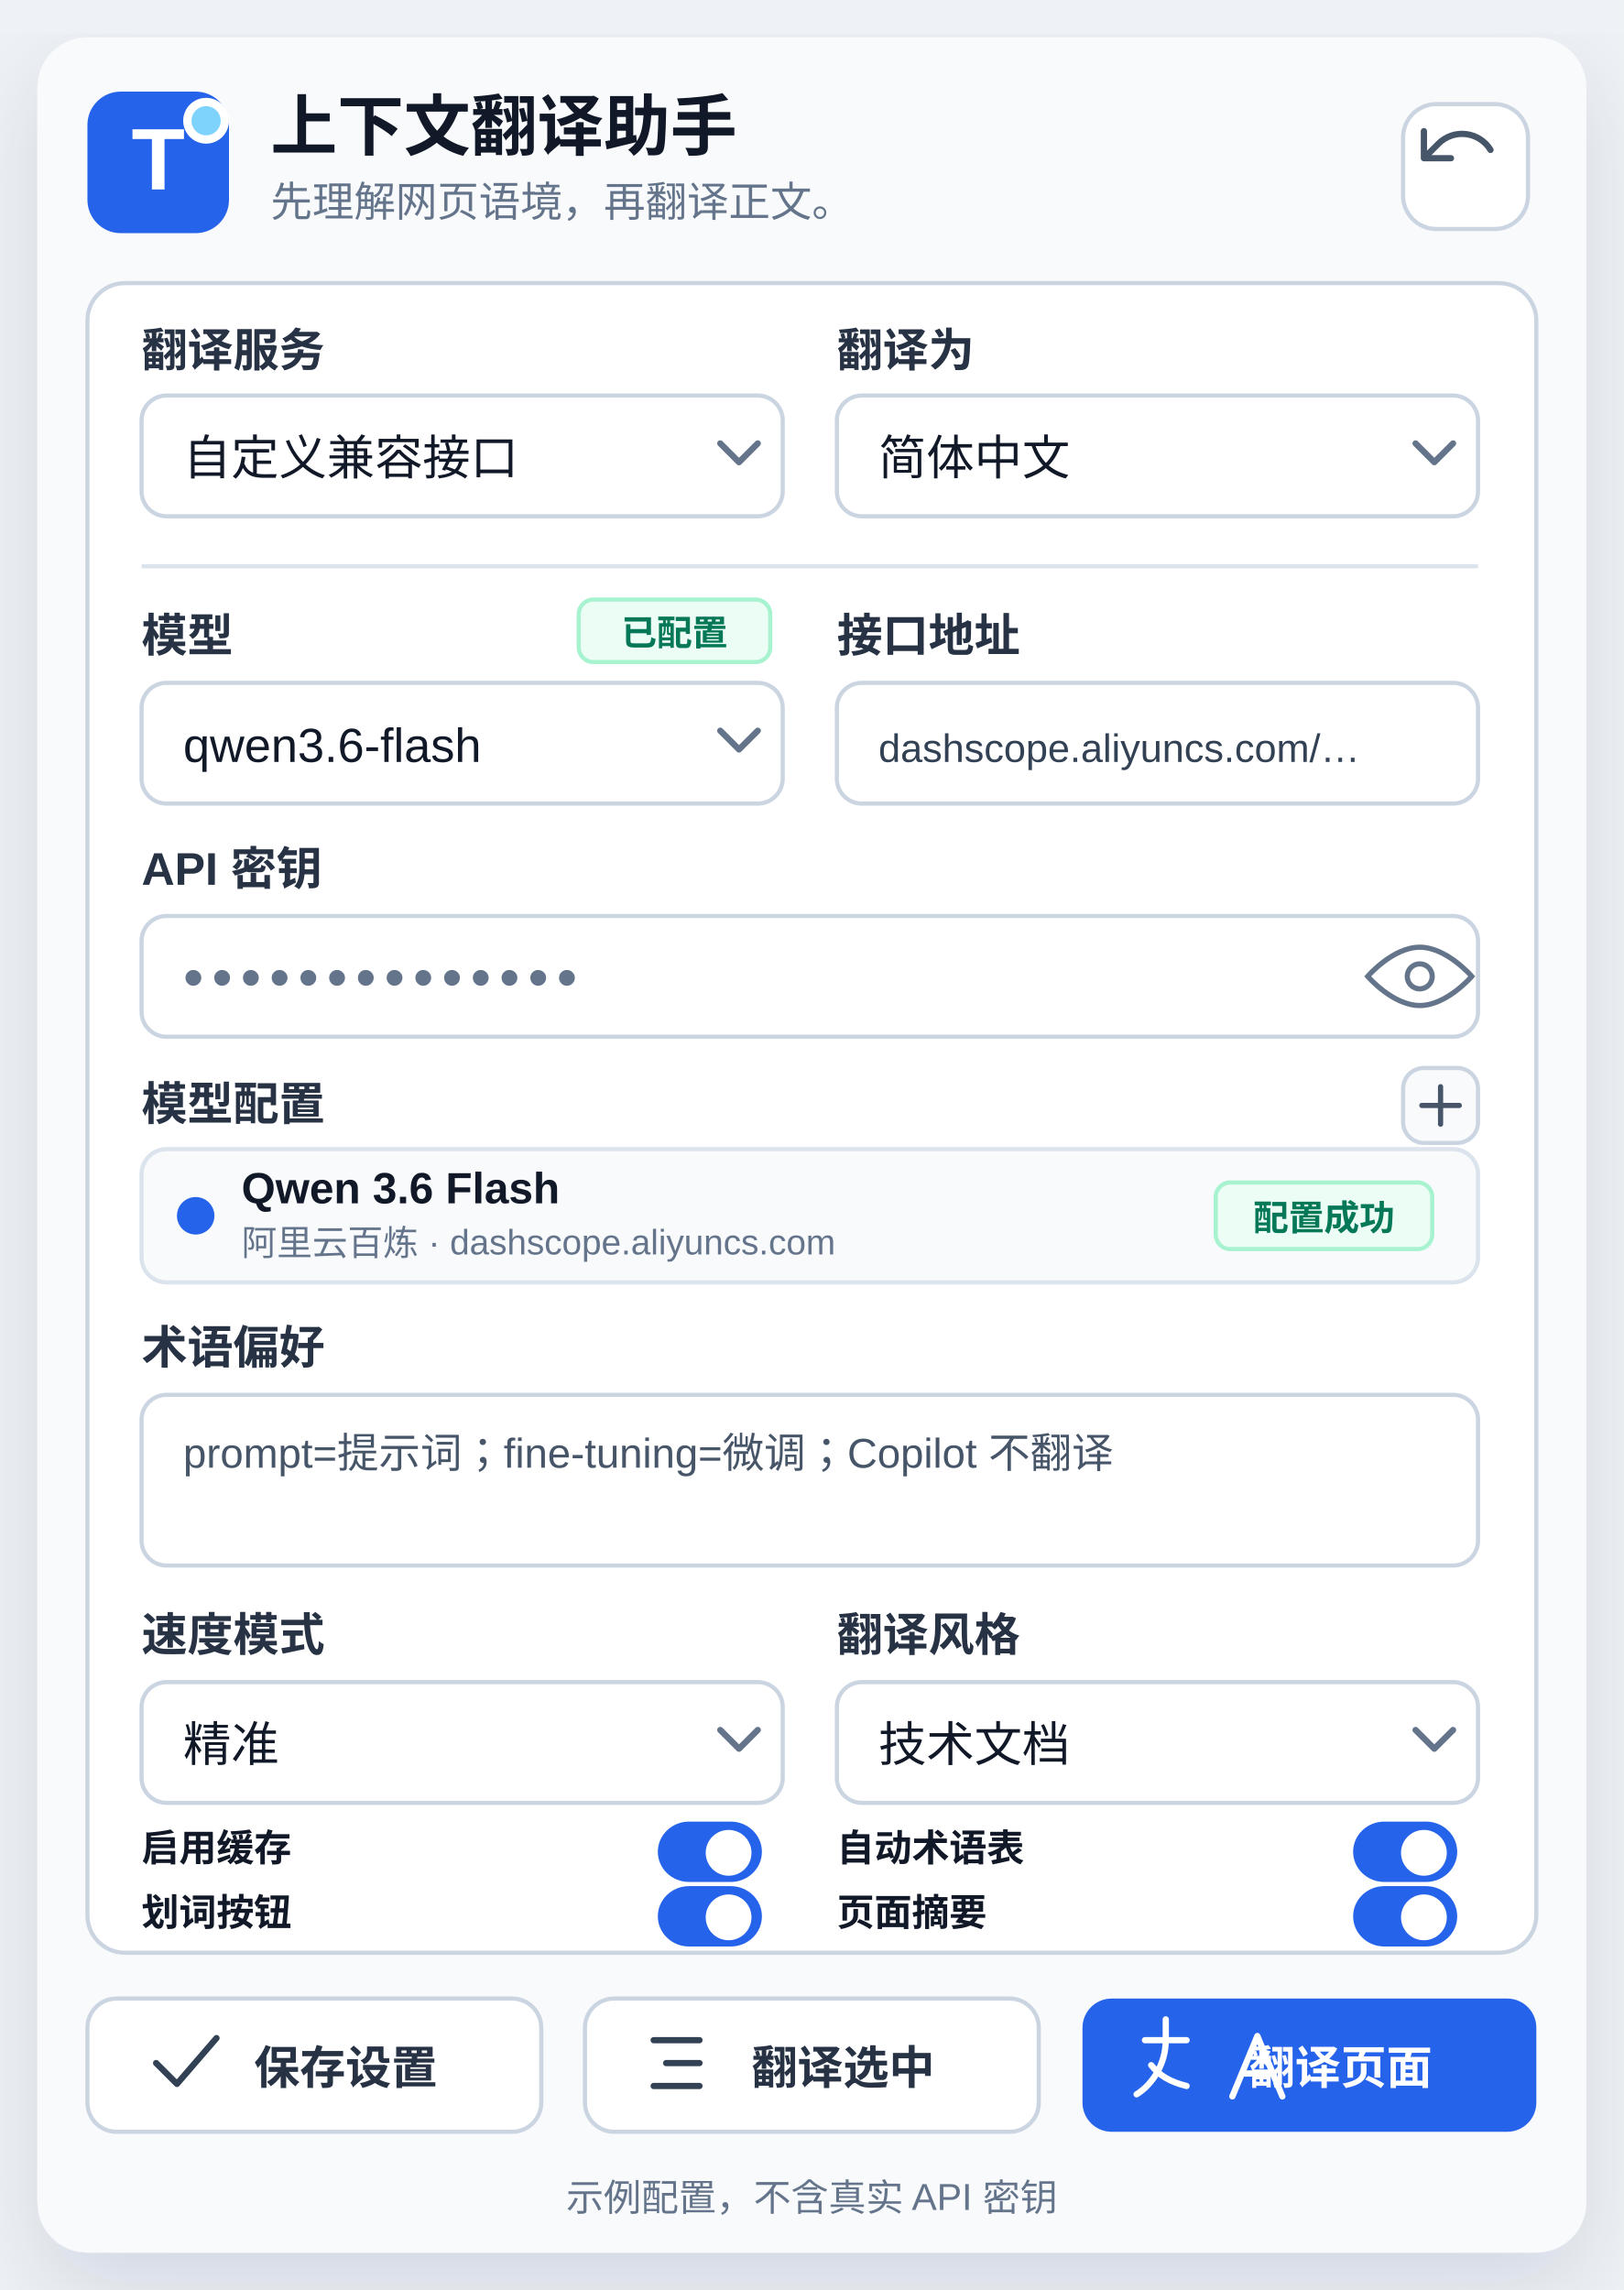
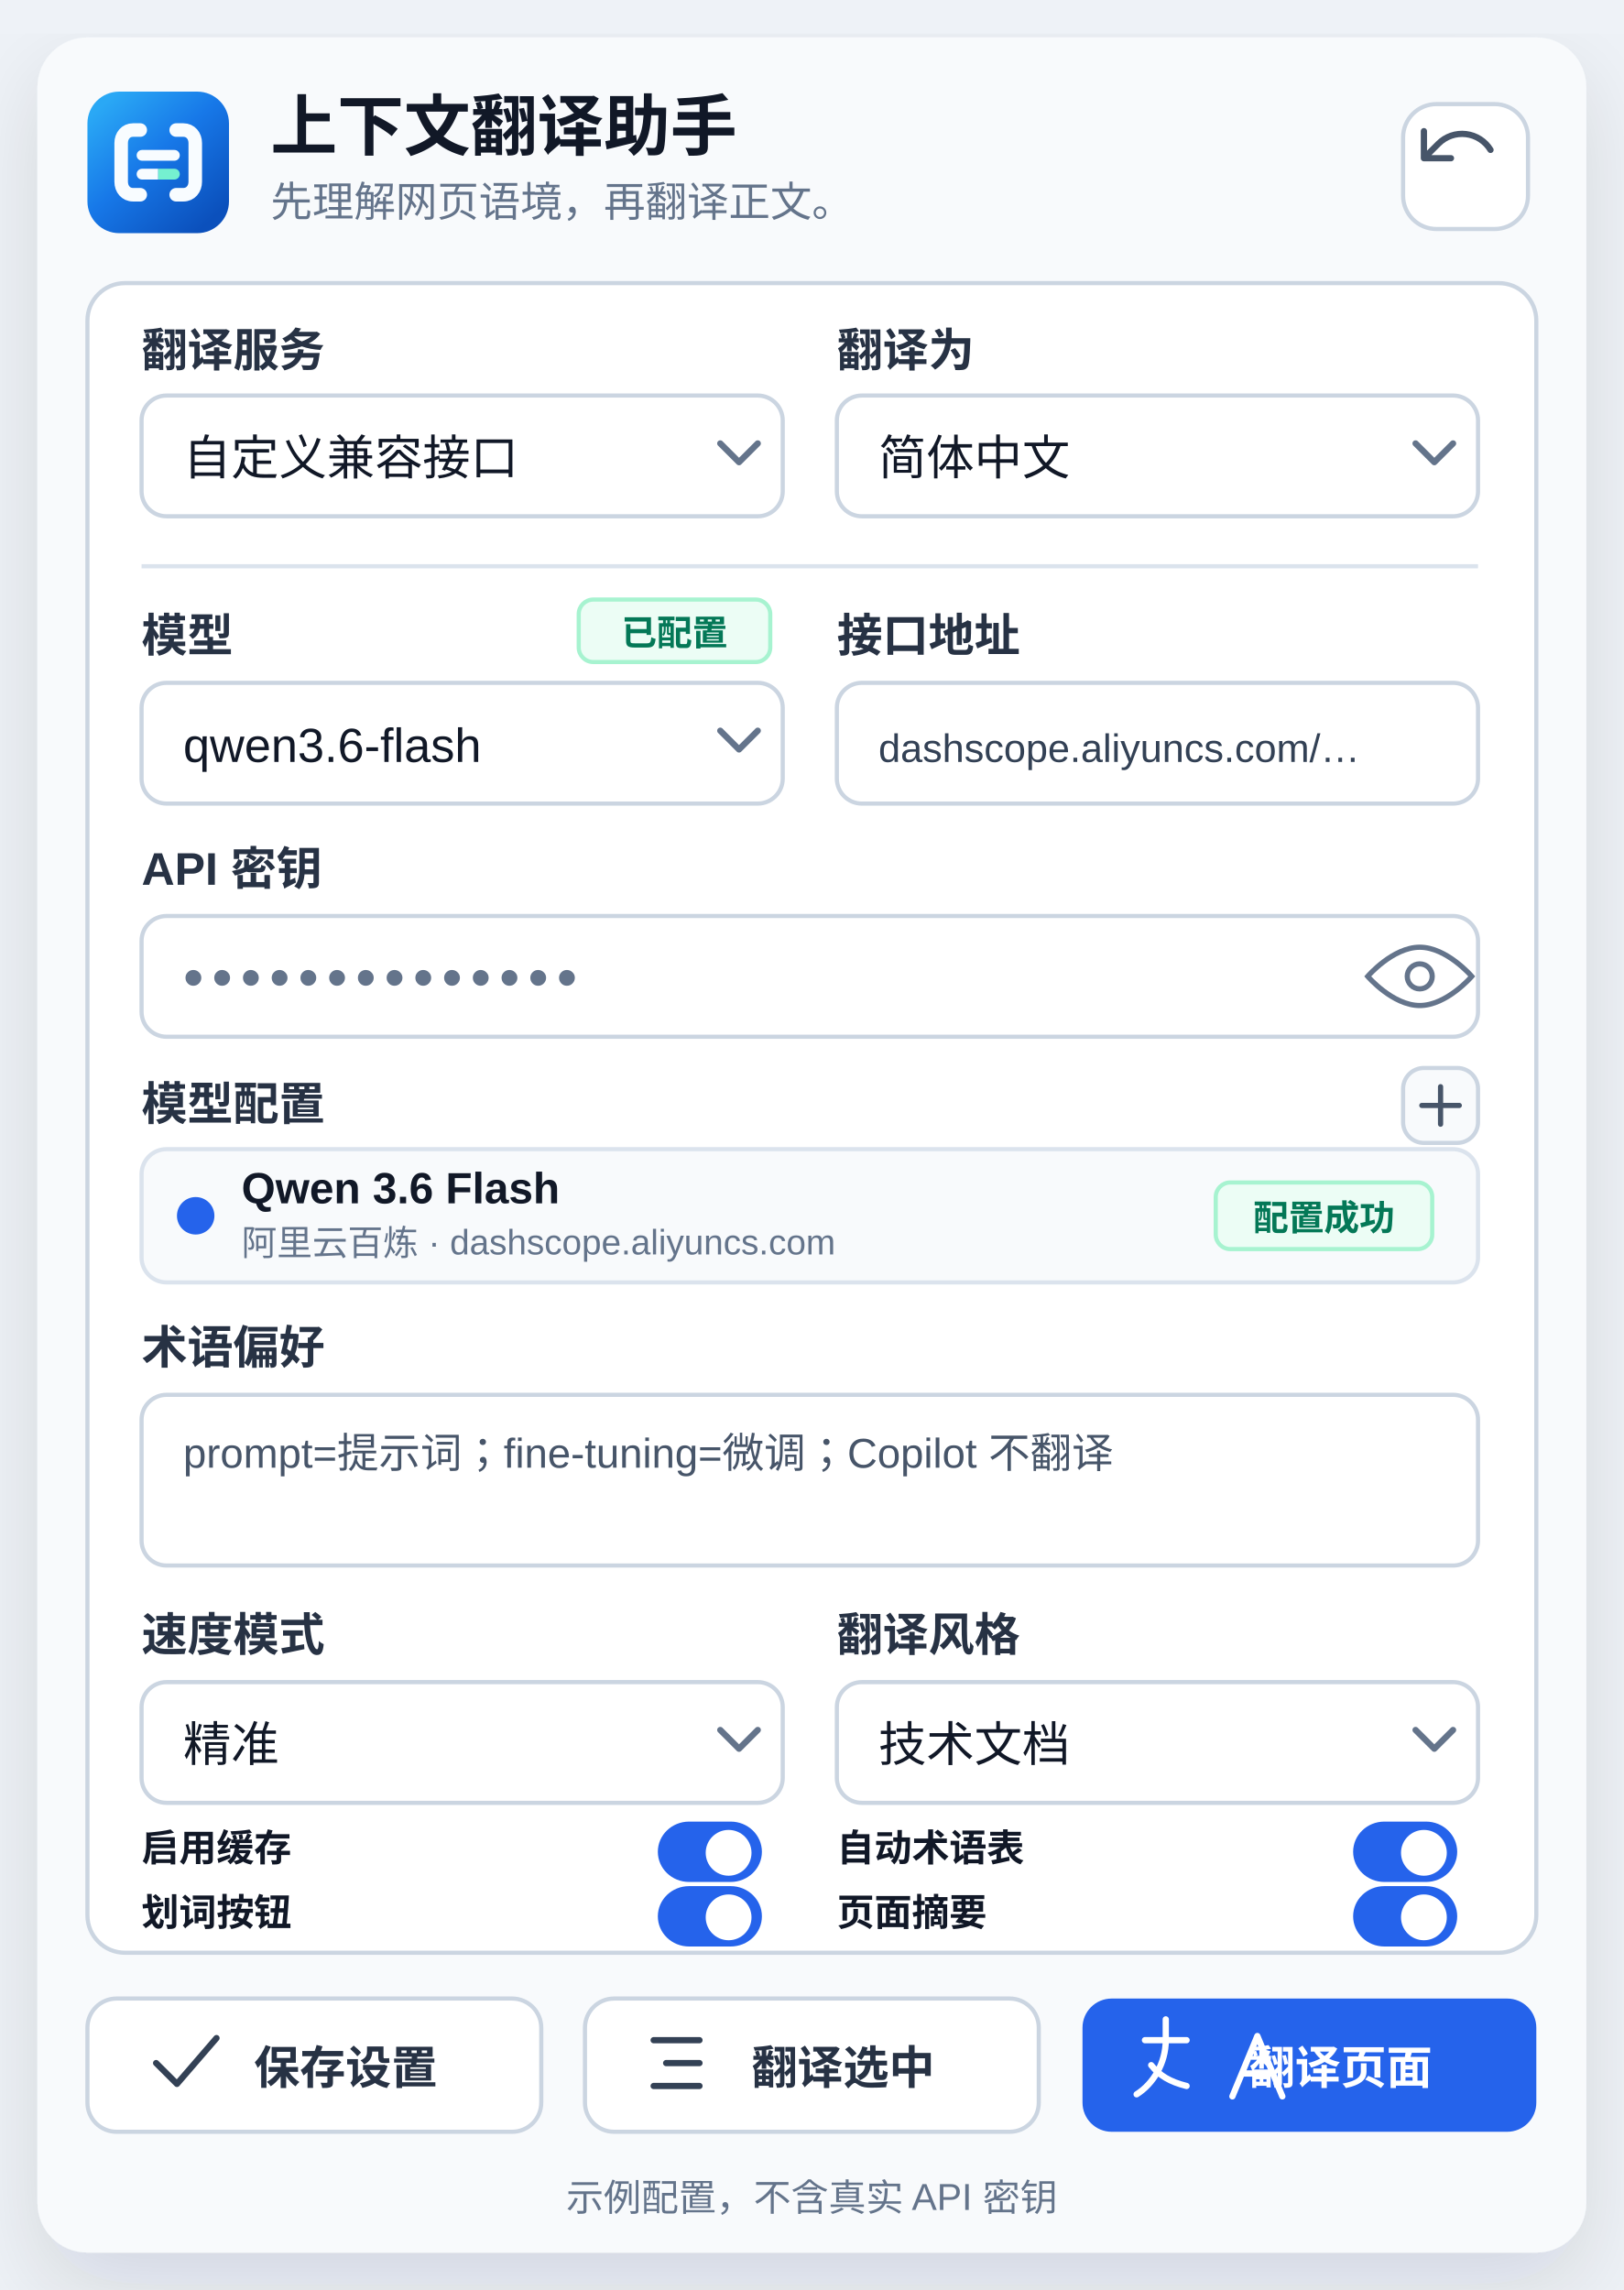
<svg xmlns="http://www.w3.org/2000/svg" width="780" height="1100" viewBox="0 0 780 1100" role="img" aria-labelledby="title desc">
  <defs>
+     <linearGradient id="previewIconOcean" x1="126" y1="82" x2="884" y2="934" gradientUnits="userSpaceOnUse">
+       <stop offset="0" stop-color="#2AA8F5" />
+       <stop offset="0.46" stop-color="#1778E8" />
+       <stop offset="1" stop-color="#0B50BC" />
+     </linearGradient>
    <filter id="shadow" x="-20%" y="-20%" width="140%" height="160%">
      <feDropShadow dx="0" dy="16" stdDeviation="22" flood-color="#0f172a" flood-opacity="0.12" />
    </filter>
    <style>
      .ui { font-family: "Segoe UI", "Microsoft YaHei", Arial, sans-serif; fill: #111827; }
      .label { font-size: 22px; font-weight: 650; fill: #273244; }
      .value { font-size: 23px; font-weight: 500; fill: #111827; }
      .muted { font-size: 20px; fill: #64748b; }
      .field { fill: #ffffff; stroke: #cbd5e1; stroke-width: 2; }
      .divider { stroke: #dbe3ed; stroke-width: 2; }
      .buttonText { font-size: 22px; font-weight: 680; }
    </style>
  </defs>
  <rect width="780" height="1100" fill="#eef2f7" />
  <rect x="18" y="18" width="744" height="1064" rx="24" fill="#f8fafc" filter="url(#shadow)" />
  <g class="ui">
-     <rect x="42" y="44" width="68" height="68" rx="16" fill="#2563eb" />
-     <text x="76" y="91" text-anchor="middle" font-size="42" font-weight="800" fill="#ffffff">T</text>
-     <circle cx="99" cy="58" r="9" fill="#7dd3fc" stroke="#ffffff" stroke-width="4" />
+     <g transform="translate(42 44) scale(0.06640625)">
+       <rect width="1024" height="1024" rx="230" fill="url(#previewIconOcean)" />
+       <g fill="none" stroke="#F8FCFF" stroke-linecap="round" stroke-linejoin="round" stroke-width="98">
+         <path d="M382 278H330C278 278 244 320 244 372V652C244 704 278 746 330 746H382" />
+         <path d="M642 278H694C746 278 780 320 780 372V652C780 704 746 746 694 746H642" />
+       </g>
+       <rect x="356" y="422" width="312" height="78" rx="39" fill="#F8FCFF" />
+       <path d="M395 558H512V636H395A39 39 0 0 1 356 597A39 39 0 0 1 395 558Z" fill="#F8FCFF" />
+       <path d="M512 558H629A39 39 0 0 1 668 597A39 39 0 0 1 629 636H512Z" fill="#75F0D0" />
+     </g>
    <text x="130" y="72" font-size="32" font-weight="760">上下文翻译助手</text>
    <text x="130" y="104" class="muted">先理解网页语境，再翻译正文。</text>
    <rect x="674" y="50" width="60" height="60" rx="16" fill="#ffffff" stroke="#cbd5e1" stroke-width="2" />
    <path d="M716 72a16 16 0 0 0-25-3l-7 7m0 0h13m-13 0V63" fill="none" stroke="#475569" stroke-width="3" stroke-linecap="round" stroke-linejoin="round" />
    <rect x="42" y="136" width="696" height="802" rx="18" fill="#ffffff" stroke="#cbd5e1" stroke-width="2" />
    <text x="68" y="176" class="label">翻译服务</text>
    <text x="402" y="176" class="label">翻译为</text>
    <rect x="68" y="190" width="308" height="58" rx="12" class="field" />
    <rect x="402" y="190" width="308" height="58" rx="12" class="field" />
    <text x="88" y="228" class="value">自定义兼容接口</text>
    <text x="422" y="228" class="value">简体中文</text>
    <path d="M346 213l9 9 9-9" fill="none" stroke="#64748b" stroke-width="3" stroke-linecap="round" stroke-linejoin="round" />
    <path d="M680 213l9 9 9-9" fill="none" stroke="#64748b" stroke-width="3" stroke-linecap="round" stroke-linejoin="round" />
    <line x1="68" y1="272" x2="710" y2="272" class="divider" />
    <text x="68" y="313" class="label">模型</text>
    <rect x="278" y="288" width="92" height="30" rx="7" fill="#ecfdf5" stroke="#a7f3d0" stroke-width="2" />
    <text x="324" y="310" text-anchor="middle" font-size="17" font-weight="700" fill="#047857">已配置</text>
    <text x="402" y="313" class="label">接口地址</text>
    <rect x="68" y="328" width="308" height="58" rx="12" class="field" />
    <rect x="402" y="328" width="308" height="58" rx="12" class="field" />
    <text x="88" y="366" class="value">qwen3.6-flash</text>
    <text x="422" y="366" font-size="19" fill="#334155">dashscope.aliyuncs.com/…</text>
    <path d="M346 351l9 9 9-9" fill="none" stroke="#64748b" stroke-width="3" stroke-linecap="round" stroke-linejoin="round" />
    <text x="68" y="425" class="label">API 密钥</text>
    <rect x="68" y="440" width="642" height="58" rx="12" class="field" />
    <text x="88" y="479" font-size="28" letter-spacing="4" fill="#64748b">••••••••••••••</text>
    <path d="M657 469s12-14 25-14 25 14 25 14-12 14-25 14-25-14-25-14Z" fill="none" stroke="#64748b" stroke-width="2.5" />
    <circle cx="682" cy="469" r="6" fill="none" stroke="#64748b" stroke-width="2.5" />
    <text x="68" y="538" class="label">模型配置</text>
    <rect x="674" y="513" width="36" height="36" rx="10" fill="#f8fafc" stroke="#cbd5e1" stroke-width="2" />
    <path d="M692 522v18m-9-9h18" stroke="#475569" stroke-width="2.5" stroke-linecap="round" />
    <rect x="68" y="552" width="642" height="64" rx="12" fill="#f8fafc" stroke="#dbe3ed" stroke-width="2" />
    <circle cx="94" cy="584" r="9" fill="#2563eb" />
    <text x="116" y="578" font-size="21" font-weight="700">Qwen 3.6 Flash</text>
    <text x="116" y="603" font-size="17" fill="#64748b">阿里云百炼 · dashscope.aliyuncs.com</text>
    <rect x="584" y="568" width="104" height="32" rx="7" fill="#ecfdf5" stroke="#a7f3d0" stroke-width="2" />
    <text x="636" y="591" text-anchor="middle" font-size="17" font-weight="700" fill="#047857">配置成功</text>
    <text x="68" y="655" class="label">术语偏好</text>
    <rect x="68" y="670" width="642" height="82" rx="12" class="field" />
    <text x="88" y="705" font-size="20" fill="#475569">prompt=提示词；fine-tuning=微调；Copilot 不翻译</text>
    <text x="68" y="793" class="label">速度模式</text>
    <text x="402" y="793" class="label">翻译风格</text>
    <rect x="68" y="808" width="308" height="58" rx="12" class="field" />
    <rect x="402" y="808" width="308" height="58" rx="12" class="field" />
    <text x="88" y="846" class="value">精准</text>
    <text x="422" y="846" class="value">技术文档</text>
    <path d="M346 831l9 9 9-9" fill="none" stroke="#64748b" stroke-width="3" stroke-linecap="round" stroke-linejoin="round" />
    <path d="M680 831l9 9 9-9" fill="none" stroke="#64748b" stroke-width="3" stroke-linecap="round" stroke-linejoin="round" />
    <text x="68" y="894" font-size="18" font-weight="650">启用缓存</text>
    <rect x="316" y="875" width="50" height="29" rx="15" fill="#2563eb" />
    <circle cx="350" cy="890" r="11" fill="#ffffff" />
    <text x="402" y="894" font-size="18" font-weight="650">自动术语表</text>
    <rect x="650" y="875" width="50" height="29" rx="15" fill="#2563eb" />
    <circle cx="684" cy="890" r="11" fill="#ffffff" />
    <text x="68" y="925" font-size="18" font-weight="650">划词按钮</text>
    <rect x="316" y="906" width="50" height="29" rx="15" fill="#2563eb" />
    <circle cx="350" cy="921" r="11" fill="#ffffff" />
    <text x="402" y="925" font-size="18" font-weight="650">页面摘要</text>
    <rect x="650" y="906" width="50" height="29" rx="15" fill="#2563eb" />
    <circle cx="684" cy="921" r="11" fill="#ffffff" />
    <rect x="42" y="960" width="218" height="64" rx="14" fill="#ffffff" stroke="#cbd5e1" stroke-width="2" />
    <rect x="281" y="960" width="218" height="64" rx="14" fill="#ffffff" stroke="#cbd5e1" stroke-width="2" />
    <rect x="520" y="960" width="218" height="64" rx="14" fill="#2563eb" />
    <path d="M75 991l10 10 19-22" fill="none" stroke="#334155" stroke-width="3" stroke-linecap="round" stroke-linejoin="round" />
    <path d="M314 980h22m-16 11h16m-22 11h22" stroke="#334155" stroke-width="3" stroke-linecap="round" />
    <path d="M550 980h20m-10-10v10c0 11-6 21-14 26m7-14c4 5 9 8 17 10m22 5 12-29 12 29m-19-11h14" fill="none" stroke="#ffffff" stroke-width="3" stroke-linecap="round" stroke-linejoin="round" />
    <text x="166" y="1001" text-anchor="middle" class="buttonText" fill="#273244">保存设置</text>
    <text x="405" y="1001" text-anchor="middle" class="buttonText" fill="#273244">翻译选中</text>
    <text x="644" y="1001" text-anchor="middle" class="buttonText" fill="#ffffff">翻译页面</text>
    <text x="390" y="1062" text-anchor="middle" font-size="18" fill="#64748b">示例配置，不含真实 API 密钥</text>
  </g>
</svg>
